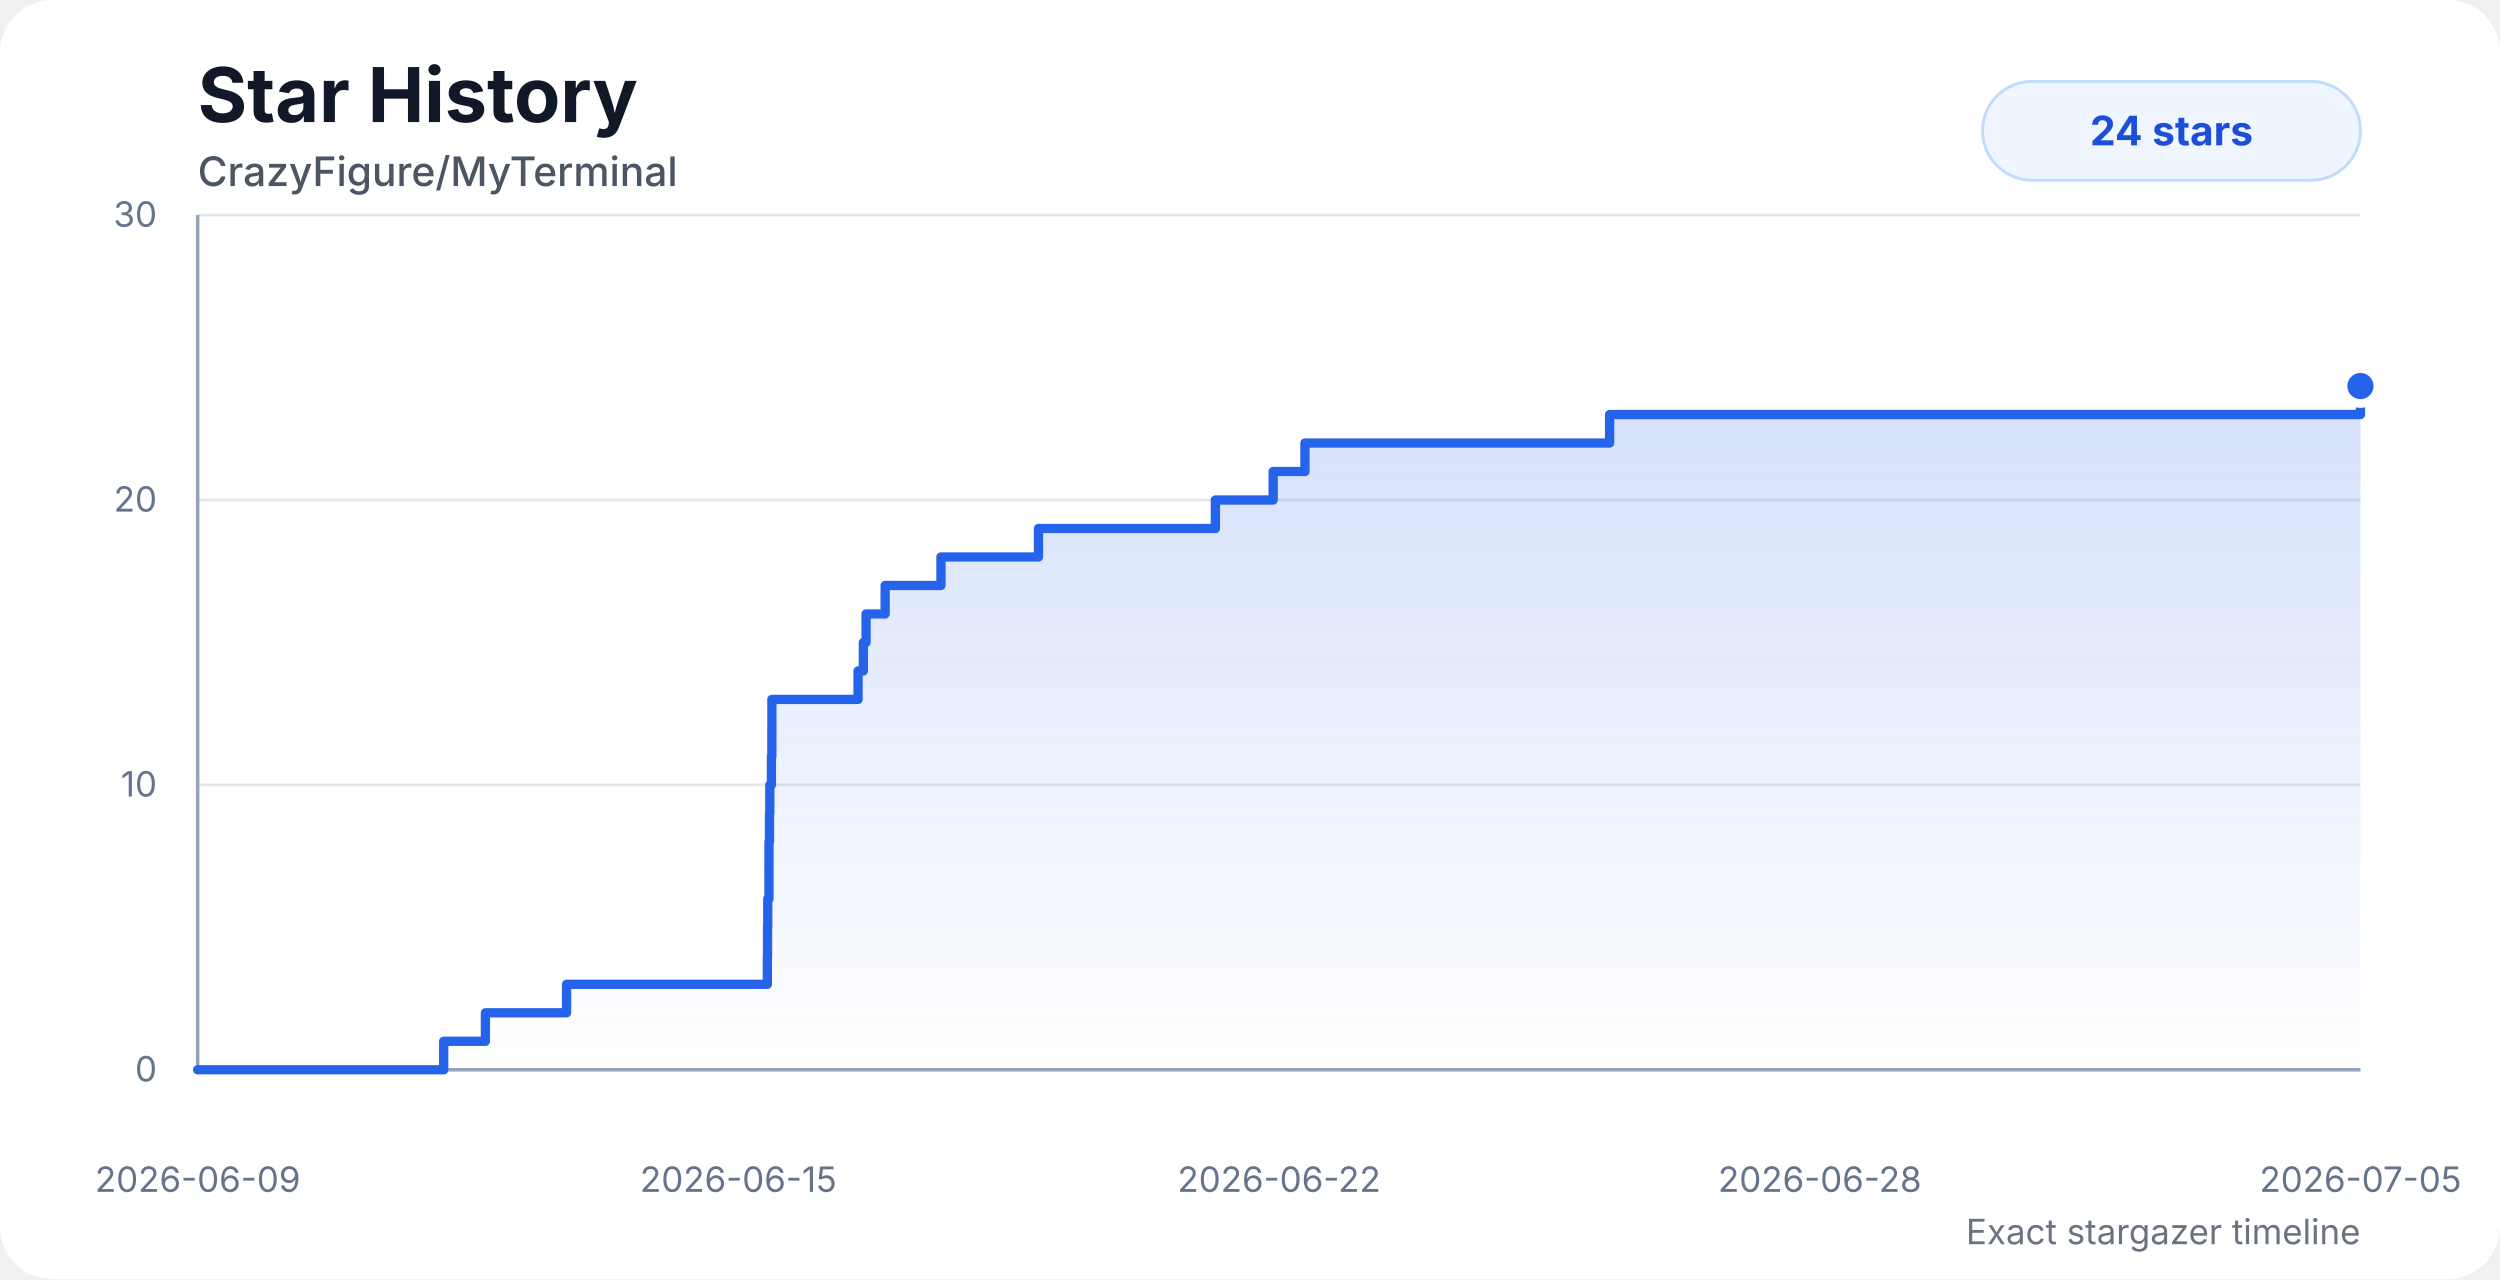
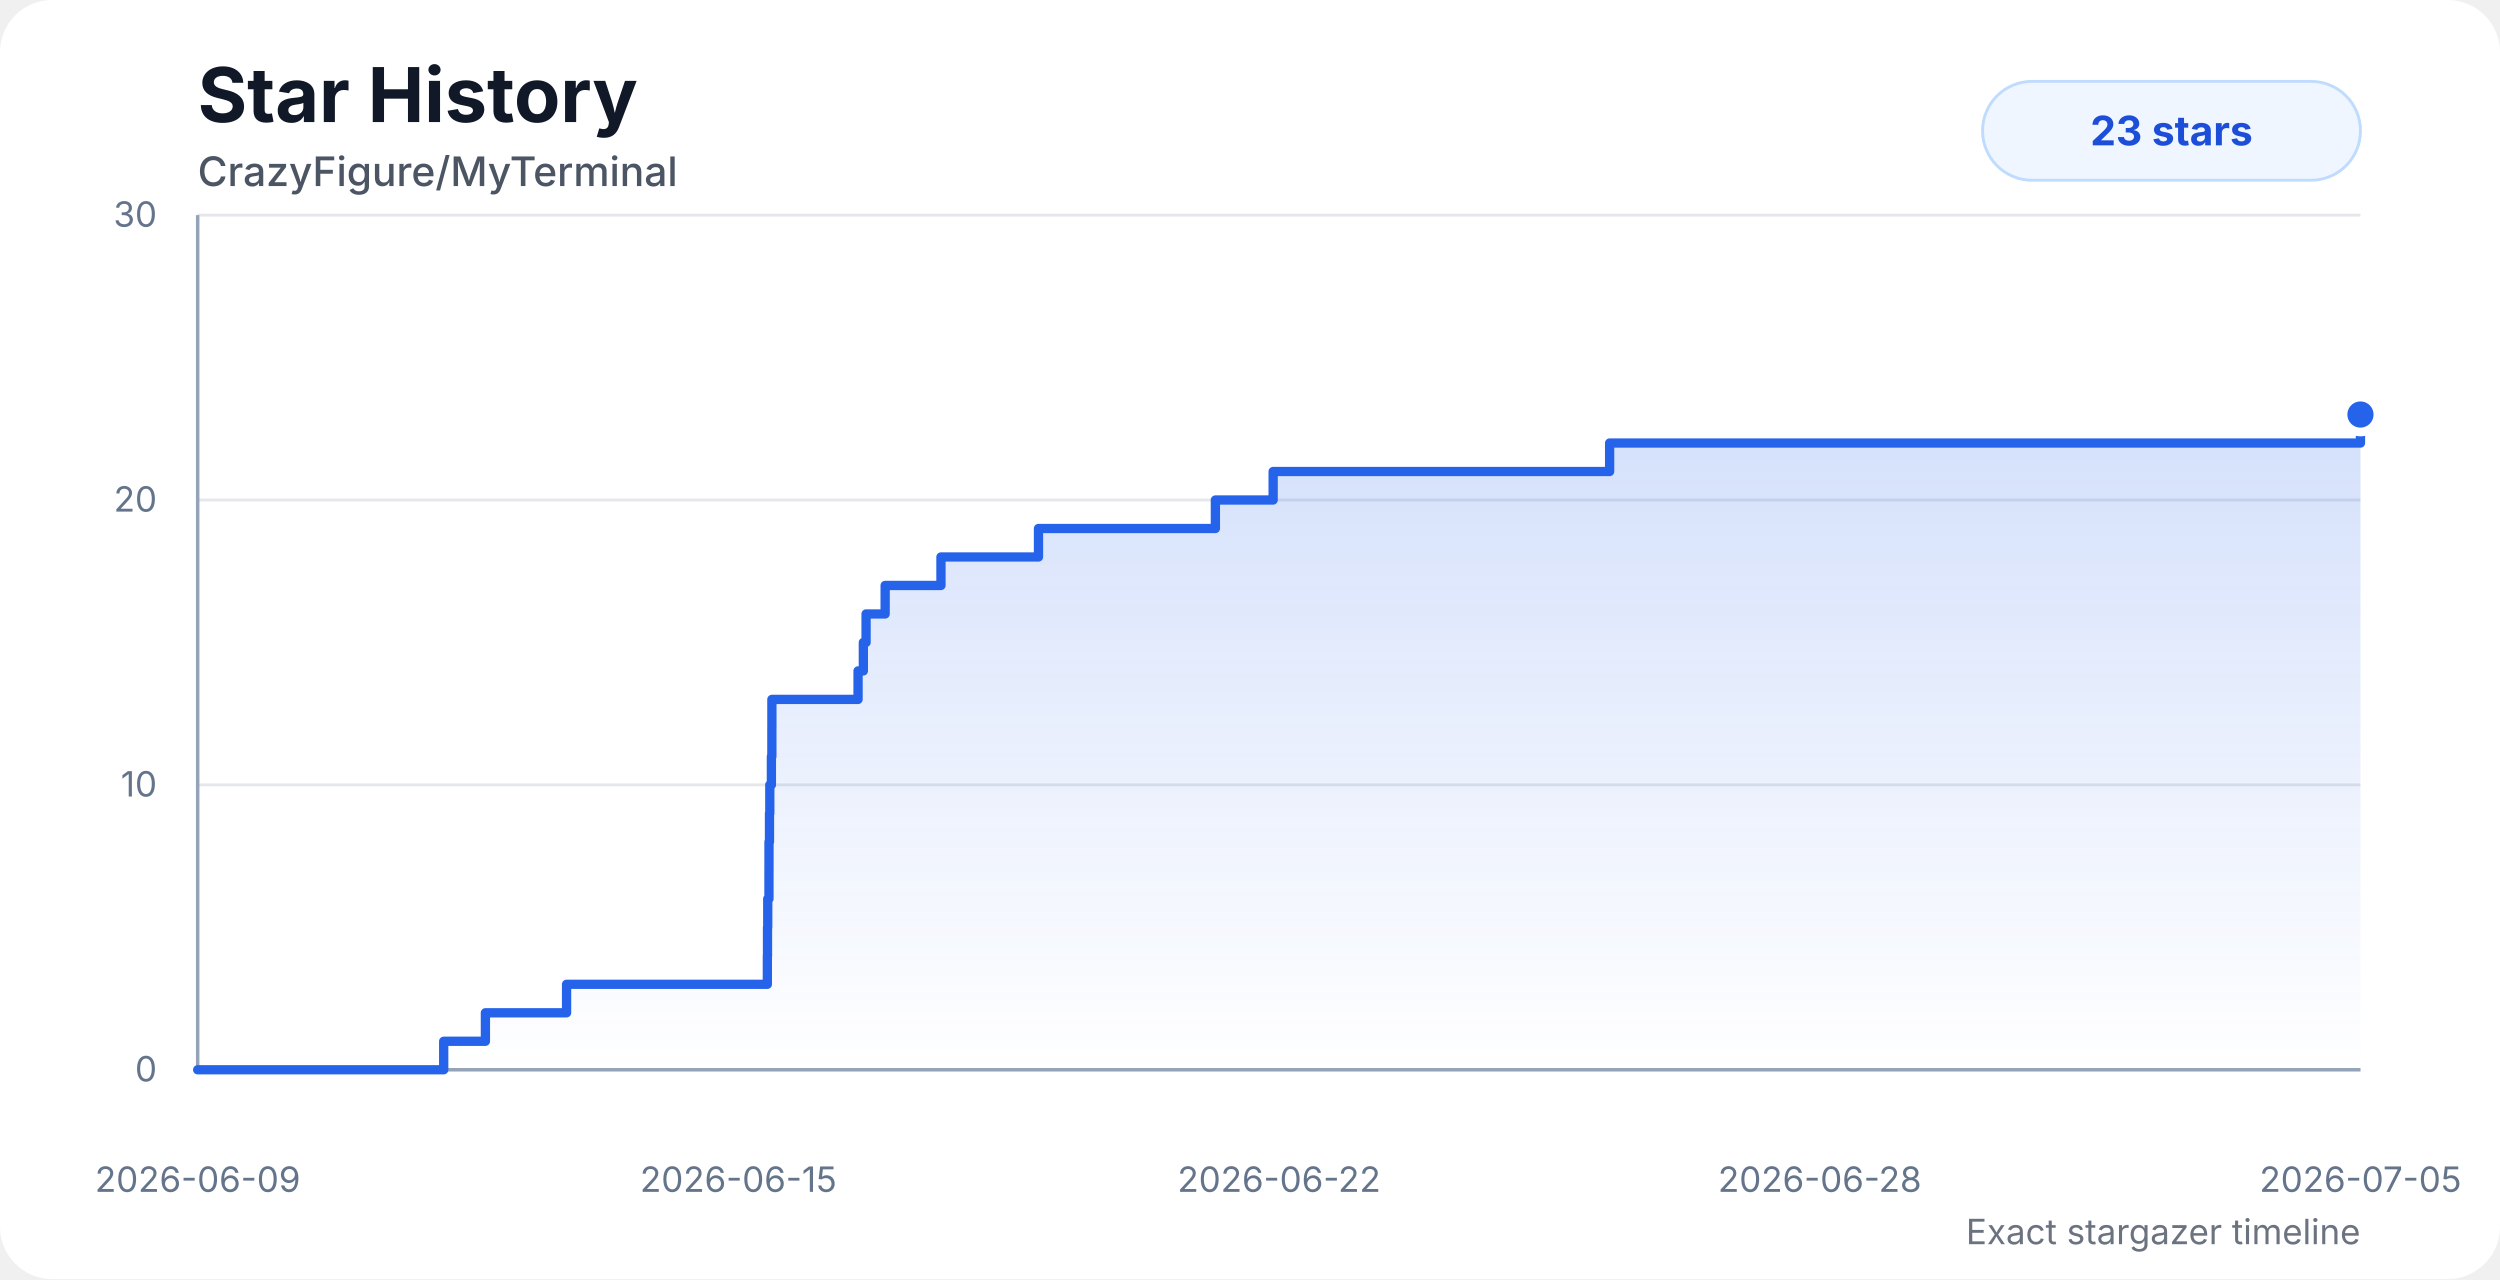
<svg xmlns="http://www.w3.org/2000/svg" width="860" height="440" viewBox="0 0 860 440" role="img" aria-labelledby="title desc">
  <style>
    .chart-bg { fill: #ffffff; }
    .title { fill: #111827; font: 700 26px system-ui, -apple-system, BlinkMacSystemFont, "Segoe UI", sans-serif; }
    .subtitle { fill: #4b5563; font: 500 14px system-ui, -apple-system, BlinkMacSystemFont, "Segoe UI", sans-serif; }
    .axis-label { fill: #64748b; font: 12px system-ui, -apple-system, BlinkMacSystemFont, "Segoe UI", sans-serif; }
    .grid { stroke: #e5e7eb; stroke-width: 1; }
    .axis { stroke: #94a3b8; stroke-width: 1.2; }
    .area { fill: url(#starGradient); opacity: 0.28; }
    .line { fill: none; stroke: #2563eb; stroke-width: 3.2; stroke-linecap: round; stroke-linejoin: round; }
    .dot { fill: #2563eb; stroke: #ffffff; stroke-width: 3; }
    .badge { fill: #eff6ff; stroke: #bfdbfe; }
    .badge-text { fill: #1d4ed8; font: 700 14px system-ui, -apple-system, BlinkMacSystemFont, "Segoe UI", sans-serif; }
    .status { fill: #6b7280; font: 12px system-ui, -apple-system, BlinkMacSystemFont, "Segoe UI", sans-serif; }
    @media (prefers-color-scheme: dark) {
      .chart-bg { fill: #0d1117; }
      .title { fill: #f8fafc; }
      .subtitle { fill: #cbd5e1; }
      .axis-label { fill: #94a3b8; }
      .grid { stroke: #1f2937; }
      .axis { stroke: #475569; }
      .dot { stroke: #0d1117; }
      .badge { fill: #172554; stroke: #1d4ed8; }
      .badge-text { fill: #bfdbfe; }
      .status { fill: #94a3b8; }
    }
  </style>
  <defs>
    <linearGradient id="starGradient" x1="0" x2="0" y1="0" y2="1">
      <stop offset="0%" stop-color="#2563eb" stop-opacity="0.72" />
      <stop offset="100%" stop-color="#2563eb" stop-opacity="0" />
    </linearGradient>
  </defs>
  <rect class="chart-bg" width="860" height="440" rx="18" />
  <text class="title" x="68" y="42">Star History</text>
  <text class="subtitle" x="68" y="64">CrazyFigure/MyTerminal</text>
  <g>
    <line class="grid" x1="68" y1="368" x2="812" y2="368" />
    <line class="grid" x1="68" y1="270" x2="812" y2="270" />
    <line class="grid" x1="68" y1="172" x2="812" y2="172" />
    <line class="grid" x1="68" y1="74" x2="812" y2="74" />
    <line class="axis" x1="68" y1="74" x2="68" y2="368" />
    <line class="axis" x1="68" y1="368" x2="812" y2="368" />
    <text class="axis-label" x="54" y="372" text-anchor="end">0</text>
    <text class="axis-label" x="54" y="274" text-anchor="end">10</text>
    <text class="axis-label" x="54" y="176" text-anchor="end">20</text>
    <text class="axis-label" x="54" y="78" text-anchor="end">30</text>
    <text class="axis-label" x="68" y="410" text-anchor="middle">2026-06-09</text>
    <text class="axis-label" x="254" y="410" text-anchor="middle">2026-06-15</text>
    <text class="axis-label" x="440" y="410" text-anchor="middle">2026-06-22</text>
    <text class="axis-label" x="626" y="410" text-anchor="middle">2026-06-28</text>
    <text class="axis-label" x="812" y="410" text-anchor="middle">2026-07-05</text>
  </g>
-   <path class="area" d="M 68 368 H 152.63 V 358.2 H 166.98 V 348.4 H 194.9 V 338.6 H 263.97 V 328.8 H 264.02 V 319 H 264.1 V 309.2 H 264.52 V 299.4 H 264.53 V 289.6 H 264.7 V 279.8 H 264.81 V 270 H 265.36 V 260.2 H 265.52 V 250.4 H 265.53 V 240.6 H 295.17 V 230.8 H 296.99 V 221 H 297.93 V 211.2 H 304.49 V 201.4 H 323.69 V 191.6 H 357.24 V 181.8 H 418.09 V 172 H 437.96 V 162.2 H 448.9 V 152.4 H 553.71 V 142.6 H 812 V 132.8 L 812 368 L 68 368 Z" />
-   <path class="line" d="M 68 368 H 152.63 V 358.2 H 166.98 V 348.4 H 194.9 V 338.6 H 263.97 V 328.8 H 264.02 V 319 H 264.1 V 309.2 H 264.52 V 299.4 H 264.53 V 289.6 H 264.7 V 279.8 H 264.81 V 270 H 265.36 V 260.2 H 265.52 V 250.4 H 265.53 V 240.6 H 295.17 V 230.8 H 296.99 V 221 H 297.93 V 211.2 H 304.49 V 201.4 H 323.69 V 191.6 H 357.24 V 181.8 H 418.09 V 172 H 437.96 V 162.2 H 448.9 V 152.4 H 553.71 V 142.6 H 812 V 132.8" />
-   <circle class="dot" cx="812" cy="132.8" r="6" />
+   <path class="area" d="M 68 368 H 152.63 V 358.2 H 166.98 V 348.4 H 194.9 V 338.6 H 263.97 V 328.8 H 264.02 V 319 H 264.1 V 309.2 H 264.52 V 299.4 H 264.53 V 289.6 H 264.7 V 279.8 H 264.81 V 270 H 265.36 V 260.2 H 265.52 V 250.4 H 265.53 V 240.6 H 295.17 V 230.8 H 296.99 V 221 H 297.93 V 211.2 H 304.49 V 201.4 H 323.69 V 191.6 H 357.24 V 181.8 H 418.09 V 172 H 437.96 V 162.2 H 553.71 V 152.4 H 812 V 142.6 L 812 368 L 68 368 Z" />
+   <path class="line" d="M 68 368 H 152.63 V 358.2 H 166.98 V 348.4 H 194.9 V 338.6 H 263.97 V 328.8 H 264.02 V 319 H 264.1 V 309.2 H 264.52 V 299.4 H 264.53 V 289.6 H 264.7 V 279.8 H 264.81 V 270 H 265.36 V 260.2 H 265.52 V 250.4 H 265.53 V 240.6 H 295.17 V 230.8 H 296.99 V 221 H 297.93 V 211.2 H 304.49 V 201.4 H 323.69 V 191.6 H 357.24 V 181.8 H 418.09 V 172 H 437.96 V 162.2 H 553.71 V 152.4 H 812 V 142.6" />
+   <circle class="dot" cx="812" cy="142.6" r="6" />
  <rect class="badge" x="682" y="28" width="130" height="34" rx="17" />
-   <text class="badge-text" x="747" y="50" text-anchor="middle">24 stars</text>
+   <text class="badge-text" x="747" y="50" text-anchor="middle">23 stars</text>
  <text class="status" x="812" y="428" text-anchor="end">Exact stargazer timeline</text>
</svg>
